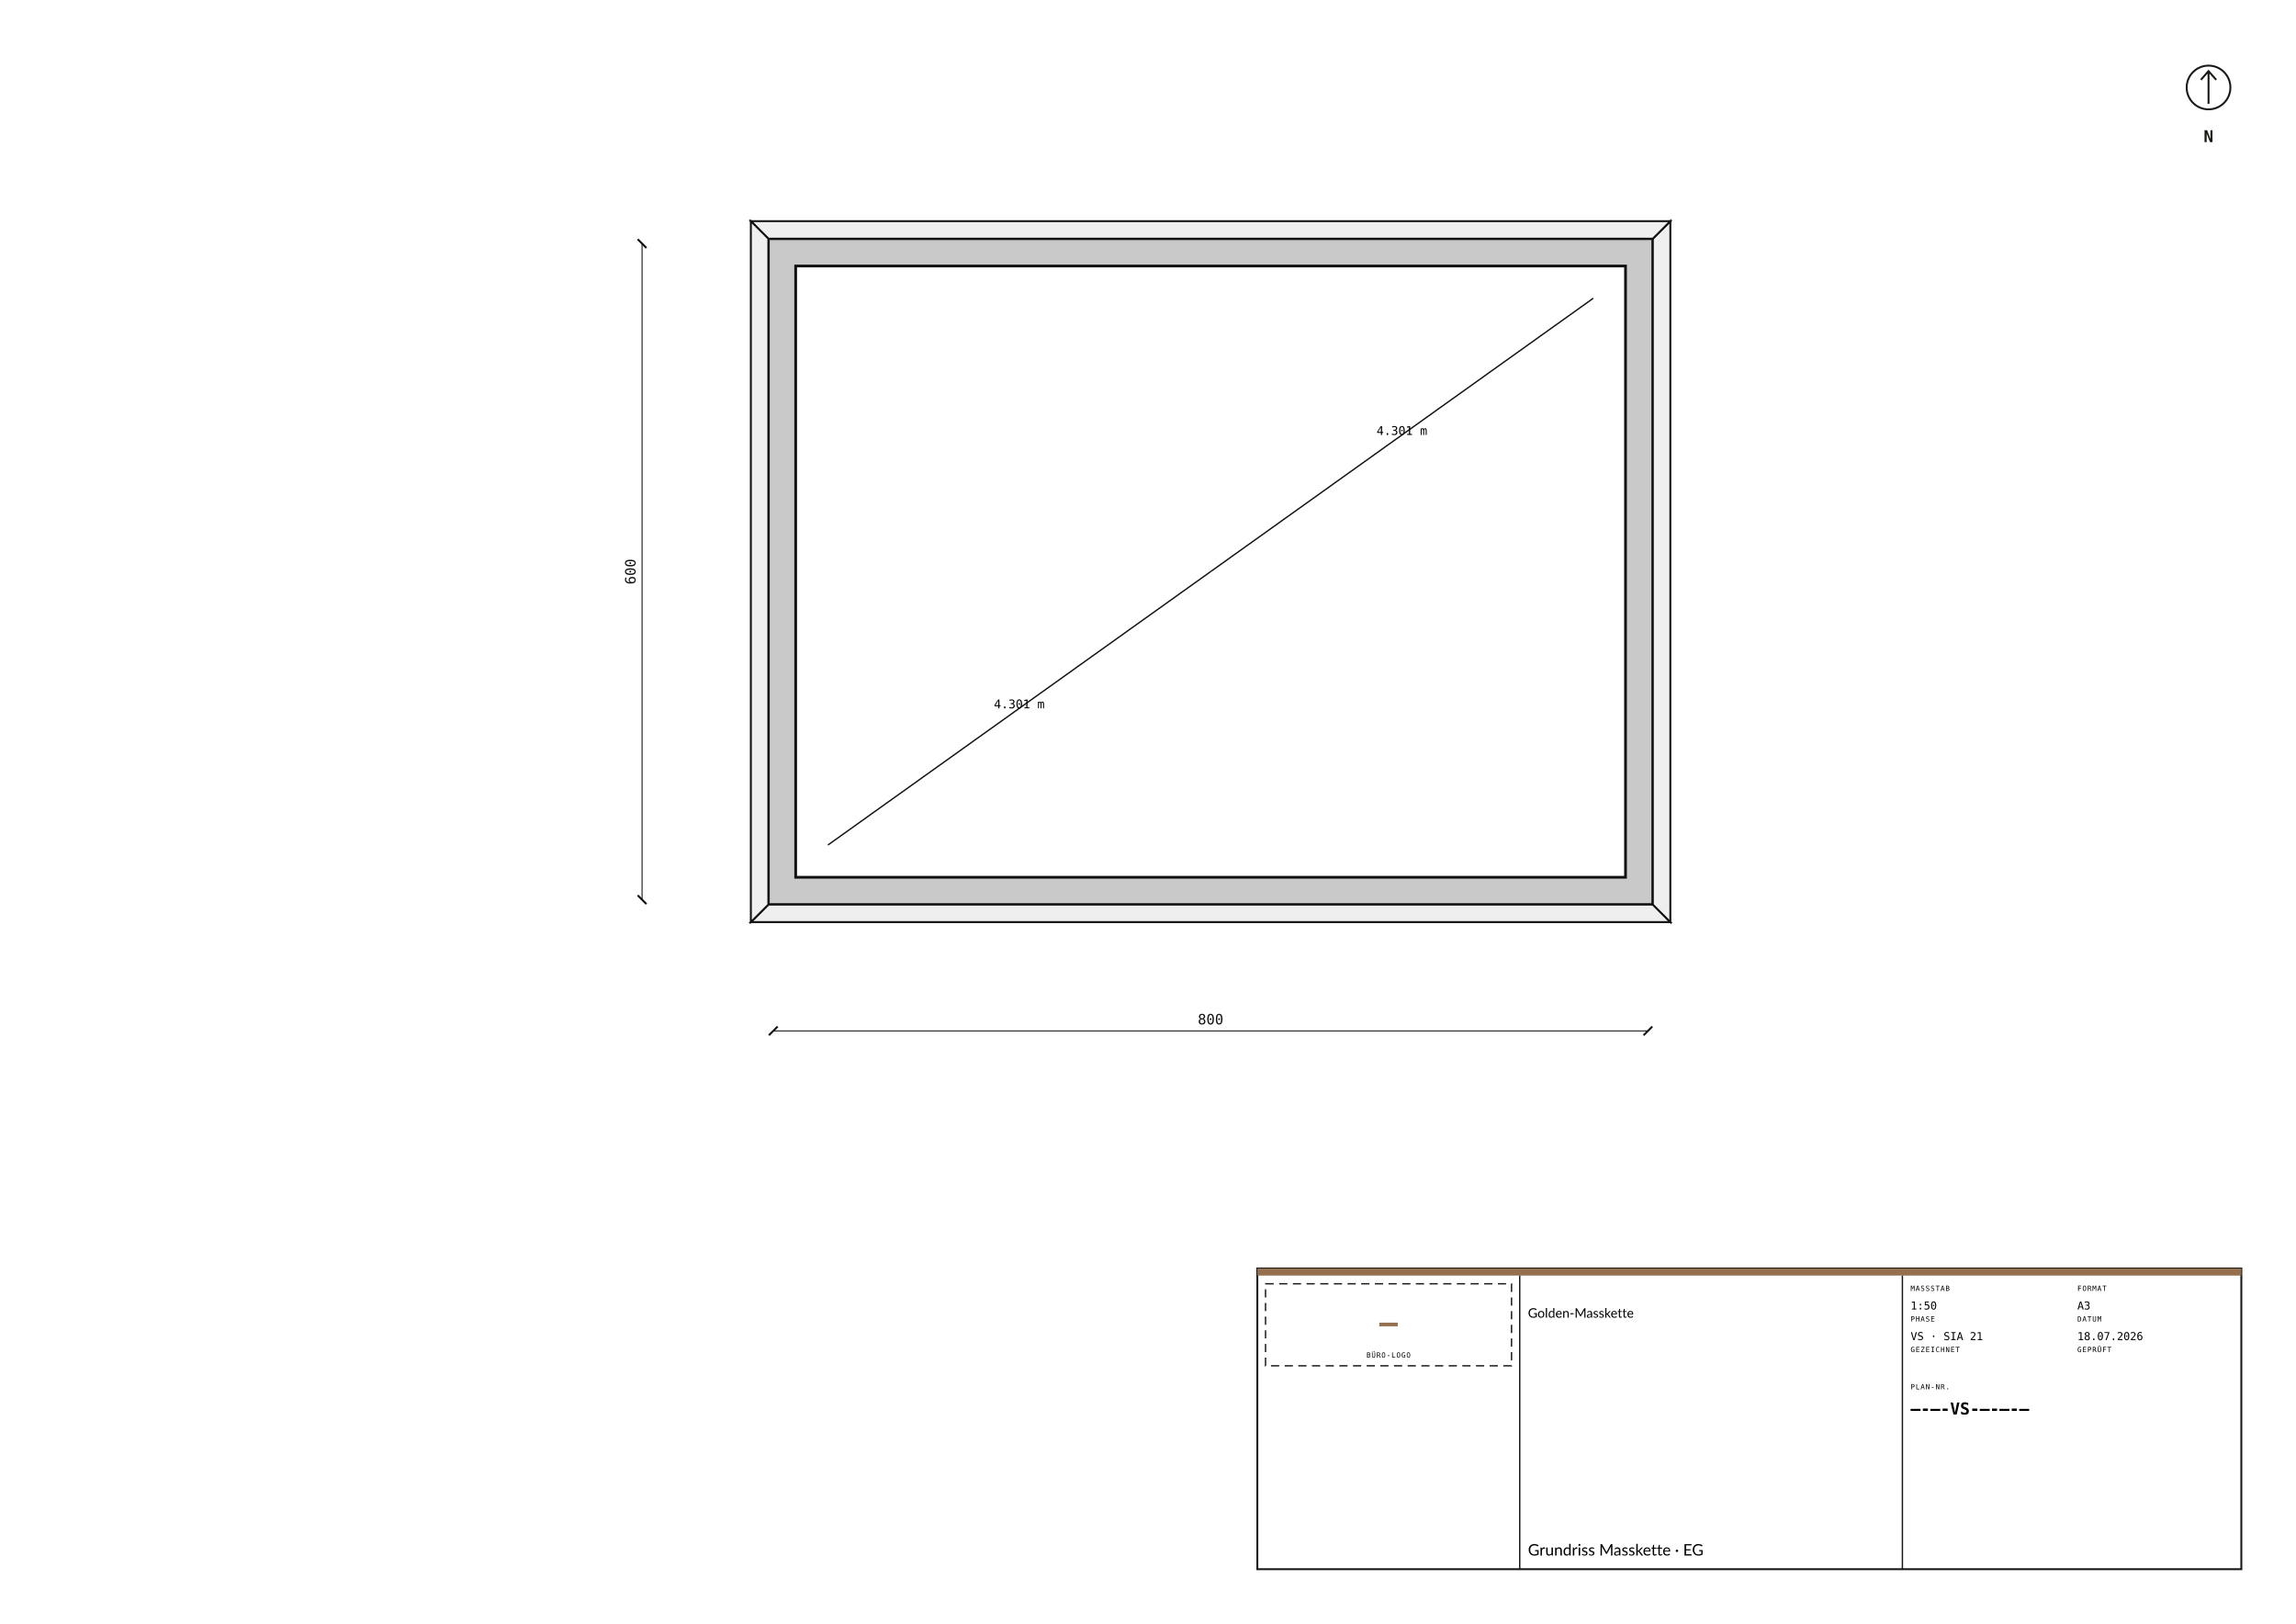
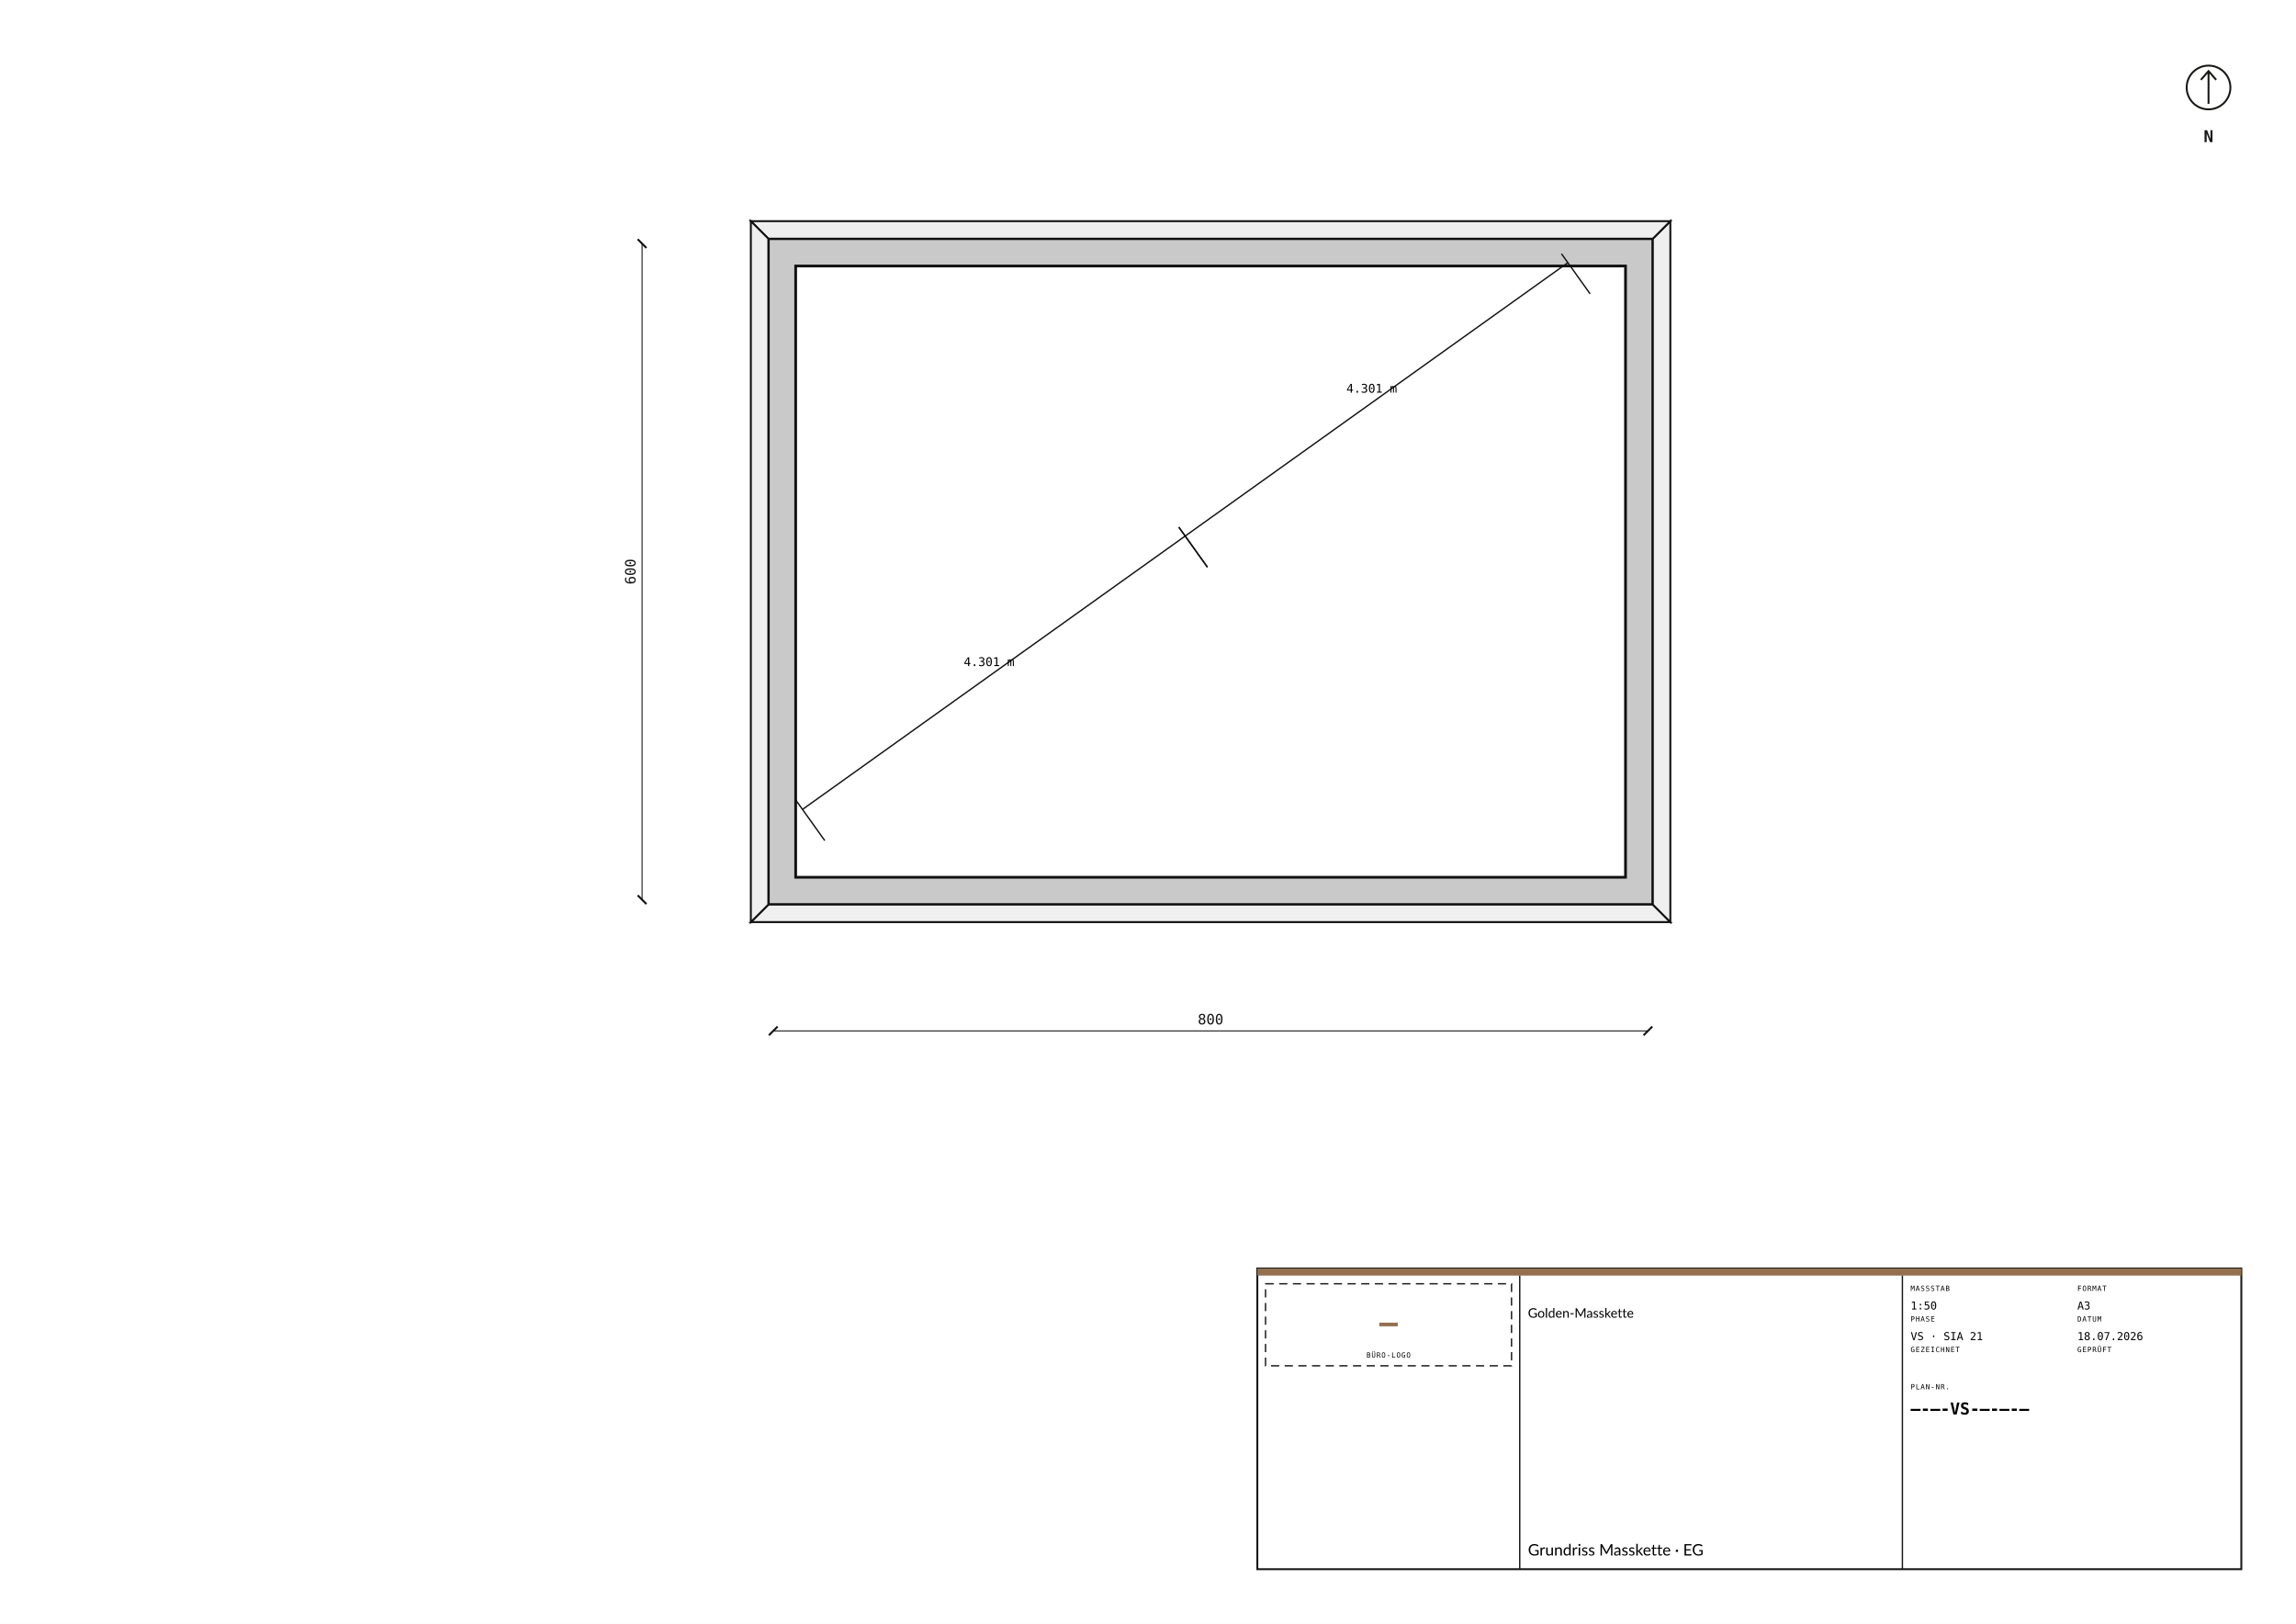
<svg xmlns="http://www.w3.org/2000/svg" width="420mm" height="297mm" viewBox="0 0 420 297" font-family="Helvetica, Arial, sans-serif">
  <rect width="420" height="297" fill="white" />
  <g transform="translate(141.45, 164.55) scale(0.02)">
    <path d="M 8045 45 L 8045 -6045 L -45 -6045 L -45 45 Z M 205 -5795 L 7795 -5795 L 7795 -205 L 205 -205 Z" fill-rule="evenodd" fill="#c9c9c9" stroke="#111" stroke-width="25" />
    <path d="M -45 45 L 8045 45 L 8205 205 L -205 205 Z" fill-rule="evenodd" fill="#efefef" stroke="#111" stroke-width="17.5" />
    <path d="M 8045 45 L 8045 -6045 L 8205 -6205 L 8205 205 Z" fill-rule="evenodd" fill="#efefef" stroke="#111" stroke-width="17.5" />
    <path d="M 8045 -6045 L -45 -6045 L -205 -6205 L 8205 -6205 Z" fill-rule="evenodd" fill="#efefef" stroke="#111" stroke-width="17.5" />
    <path d="M -45 -6045 L -45 45 L -205 205 L -205 -6205 Z" fill-rule="evenodd" fill="#efefef" stroke="#111" stroke-width="17.5" />
-     <line x1="500" y1="-500" x2="4000" y2="-3000" stroke="#111" stroke-width="12.5" />
-     <line x1="4000" y1="-3000" x2="7500" y2="-5500" stroke="#111" stroke-width="12.5" />
-     <text x="2250" y="-1750" text-anchor="middle" font-size="110" font-family="'IBM Plex Mono', ui-monospace, monospace">4.301 m</text>
-     <text x="5750" y="-4250" text-anchor="middle" font-size="110" font-family="'IBM Plex Mono', ui-monospace, monospace">4.301 m</text>
+     <line x1="267.505" y1="-825.493" x2="3767.505" y2="-3325.493" stroke="#111" stroke-width="12.5" />
+     <line x1="470.938" y1="-540.687" x2="209.381" y2="-906.867" stroke="#111" stroke-width="12.5" />
+     <line x1="3970.938" y1="-3040.687" x2="3709.381" y2="-3406.867" stroke="#111" stroke-width="12.5" />
+     <line x1="3767.505" y1="-3325.493" x2="7267.505" y2="-5825.493" stroke="#111" stroke-width="12.5" />
+     <line x1="3970.938" y1="-3040.687" x2="3709.381" y2="-3406.867" stroke="#111" stroke-width="12.5" />
+     <line x1="7470.938" y1="-5540.687" x2="7209.381" y2="-5906.867" stroke="#111" stroke-width="12.5" />
+     <text x="1973.912" y="-2136.523" text-anchor="middle" font-size="110" font-family="'IBM Plex Mono', ui-monospace, monospace">4.301 m</text>
+     <text x="5473.912" y="-4636.523" text-anchor="middle" font-size="110" font-family="'IBM Plex Mono', ui-monospace, monospace">4.301 m</text>
    <g stroke="#111" fill="#111">
      <line x1="0" y1="1200" x2="8000" y2="1200" stroke-width="9" />
      <line x1="-40" y1="1240" x2="40" y2="1160" stroke-width="18" />
      <line x1="7960" y1="1240" x2="8040" y2="1160" stroke-width="18" />
      <text x="4000" y="1140" text-anchor="middle" font-size="130" font-family="'IBM Plex Mono', ui-monospace, monospace" stroke="none">800</text>
    </g>
    <g stroke="#111" fill="#111">
      <line x1="-1200" y1="0" x2="-1200" y2="-6000" stroke-width="9" />
      <line x1="-1240" y1="-40" x2="-1160" y2="40" stroke-width="18" />
      <line x1="-1240" y1="-6040" x2="-1160" y2="-5960" stroke-width="18" />
      <text x="-1260" y="-3000" text-anchor="middle" font-size="130" font-family="'IBM Plex Mono', ui-monospace, monospace" stroke="none" transform="rotate(-90 -1260 -3000)">600</text>
    </g>
  </g>
  <g data-teil="nordpfeil" stroke="#1A1815" fill="none" stroke-width="0.35">
    <circle cx="404.00" cy="16.00" r="4" />
    <path d="M 404.00 19.00 L 404.00 13.00 M 402.60 14.60 L 404.00 13.00 L 405.40 14.60" />
    <text x="404.00" y="26.00" text-anchor="middle" font-family="'IBM Plex Mono', ui-monospace, monospace" font-size="3" font-feature-settings="'tnum'" font-weight="bold" stroke="none" fill="#1A1815">N</text>
  </g>
  <g data-teil="plankopf">
    <rect x="230" y="232" width="180" height="55" fill="white" stroke="#1A1815" stroke-width="0.35" />
    <rect x="230" y="232" width="180" height="1.3" fill="#94704F" />
    <line x1="278" y1="233.3" x2="278" y2="287" stroke="#1A1815" stroke-width="0.25" />
    <line x1="348" y1="233.3" x2="348" y2="287" stroke="#1A1815" stroke-width="0.25" />
    <rect x="231.5" y="234.8" width="45" height="15" fill="none" stroke="#1A1815" stroke-width="0.25" stroke-dasharray="1.5 1" />
    <text x="254.00" y="243.80" text-anchor="middle" font-family="'IBM Plex Mono', ui-monospace, monospace" font-size="5.6" font-feature-settings="'tnum'" font-weight="bold" fill="#94704F">—</text>
    <text x="254.00" y="248.30" text-anchor="middle" font-family="'IBM Plex Mono', ui-monospace, monospace" font-size="1.3" font-feature-settings="'tnum'" letter-spacing="0.1em">BÜRO-LOGO</text>
    <text x="279.50" y="241.00" text-anchor="start" font-family="'Lato', Helvetica, Arial, sans-serif" font-size="2.4">Golden-Masskette</text>
    <text x="279.50" y="284.50" text-anchor="start" font-family="'Lato', Helvetica, Arial, sans-serif" font-size="2.9">Grundriss Masskette · EG</text>
    <text x="349.50" y="236.10" text-anchor="start" font-family="'IBM Plex Mono', ui-monospace, monospace" font-size="1.3" font-feature-settings="'tnum'" letter-spacing="0.1em">MASSSTAB</text>
    <text x="349.50" y="239.50" text-anchor="start" font-family="'IBM Plex Mono', ui-monospace, monospace" font-size="2" font-feature-settings="'tnum'">1:50</text>
    <text x="380.00" y="236.10" text-anchor="start" font-family="'IBM Plex Mono', ui-monospace, monospace" font-size="1.3" font-feature-settings="'tnum'" letter-spacing="0.1em">FORMAT</text>
    <text x="380.00" y="239.50" text-anchor="start" font-family="'IBM Plex Mono', ui-monospace, monospace" font-size="2" font-feature-settings="'tnum'">A3</text>
    <text x="349.50" y="241.70" text-anchor="start" font-family="'IBM Plex Mono', ui-monospace, monospace" font-size="1.3" font-feature-settings="'tnum'" letter-spacing="0.1em">PHASE</text>
    <text x="349.50" y="245.10" text-anchor="start" font-family="'IBM Plex Mono', ui-monospace, monospace" font-size="2" font-feature-settings="'tnum'">VS · SIA 21</text>
    <text x="380.00" y="241.70" text-anchor="start" font-family="'IBM Plex Mono', ui-monospace, monospace" font-size="1.3" font-feature-settings="'tnum'" letter-spacing="0.1em">DATUM</text>
    <text x="380.00" y="245.10" text-anchor="start" font-family="'IBM Plex Mono', ui-monospace, monospace" font-size="2" font-feature-settings="'tnum'">18.07.2026</text>
    <text x="349.50" y="247.30" text-anchor="start" font-family="'IBM Plex Mono', ui-monospace, monospace" font-size="1.3" font-feature-settings="'tnum'" letter-spacing="0.1em">GEZEICHNET</text>
    <text x="380.00" y="247.30" text-anchor="start" font-family="'IBM Plex Mono', ui-monospace, monospace" font-size="1.3" font-feature-settings="'tnum'" letter-spacing="0.1em">GEPRÜFT</text>
    <text x="349.50" y="254.10" text-anchor="start" font-family="'IBM Plex Mono', ui-monospace, monospace" font-size="1.3" font-feature-settings="'tnum'" letter-spacing="0.1em">PLAN-NR.</text>
    <text x="349.50" y="258.70" text-anchor="start" font-family="'IBM Plex Mono', ui-monospace, monospace" font-size="3" font-feature-settings="'tnum'" font-weight="bold">—-—-VS-—-—-—</text>
  </g>
</svg>
